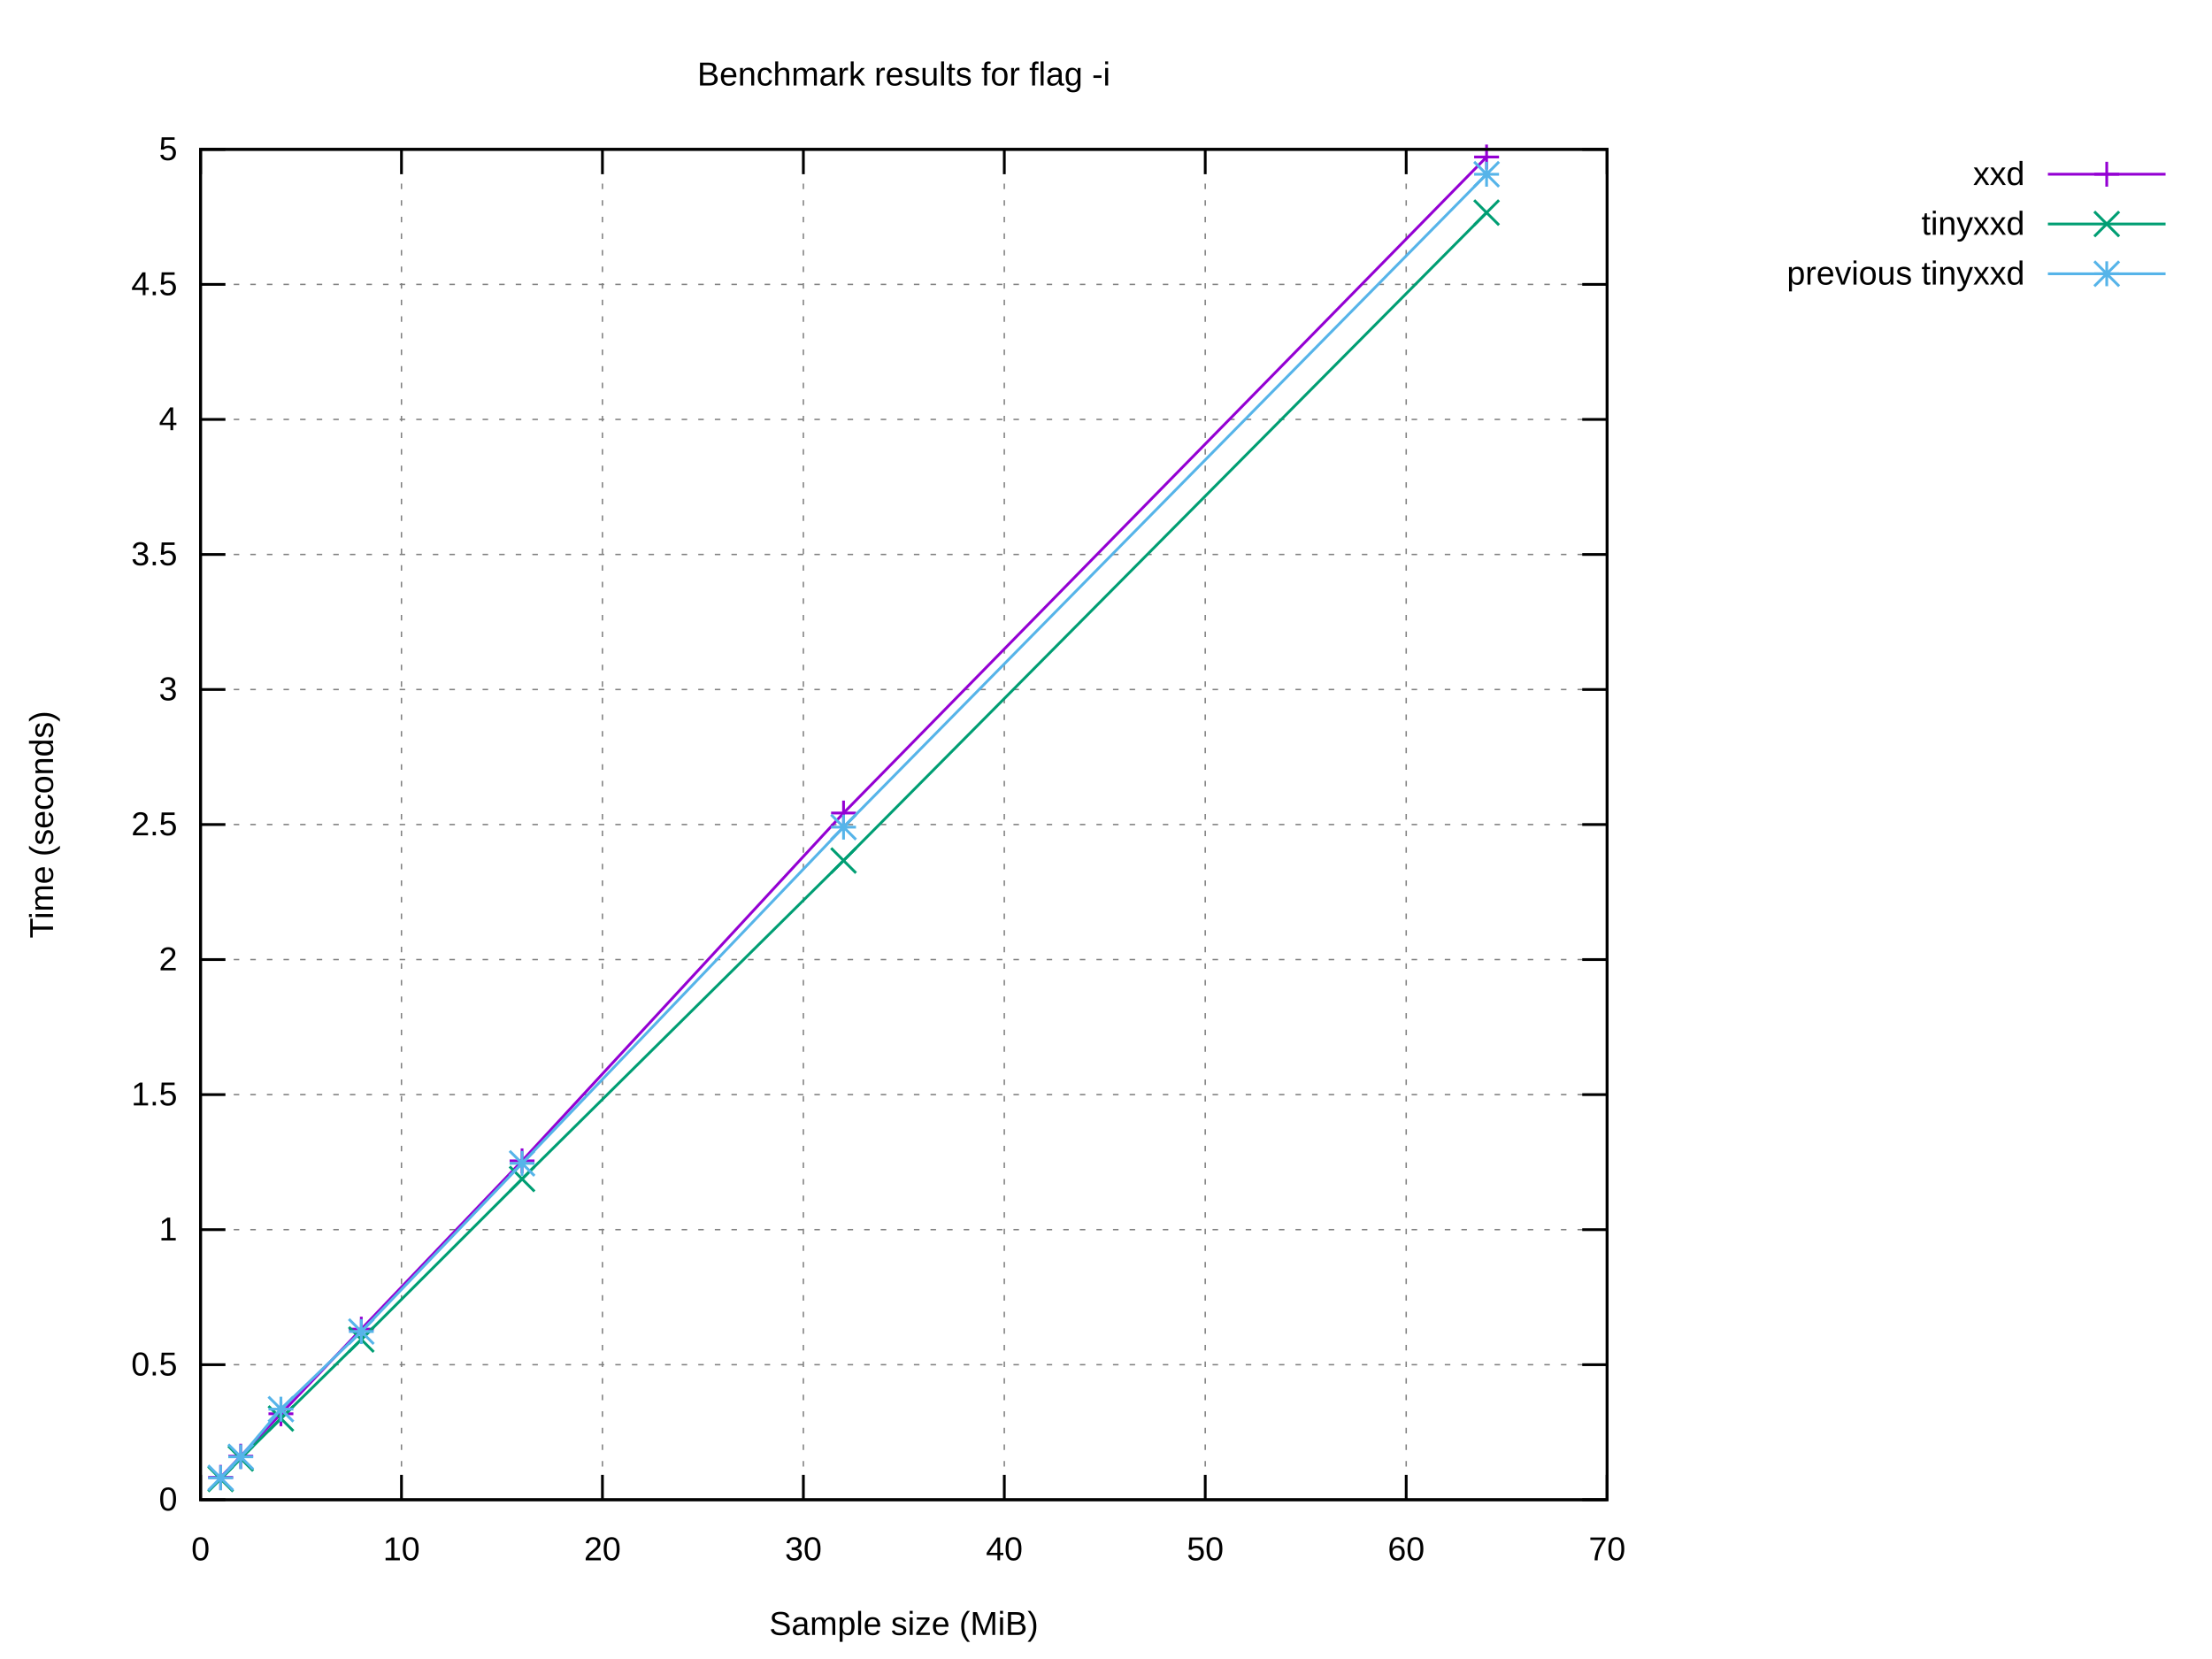
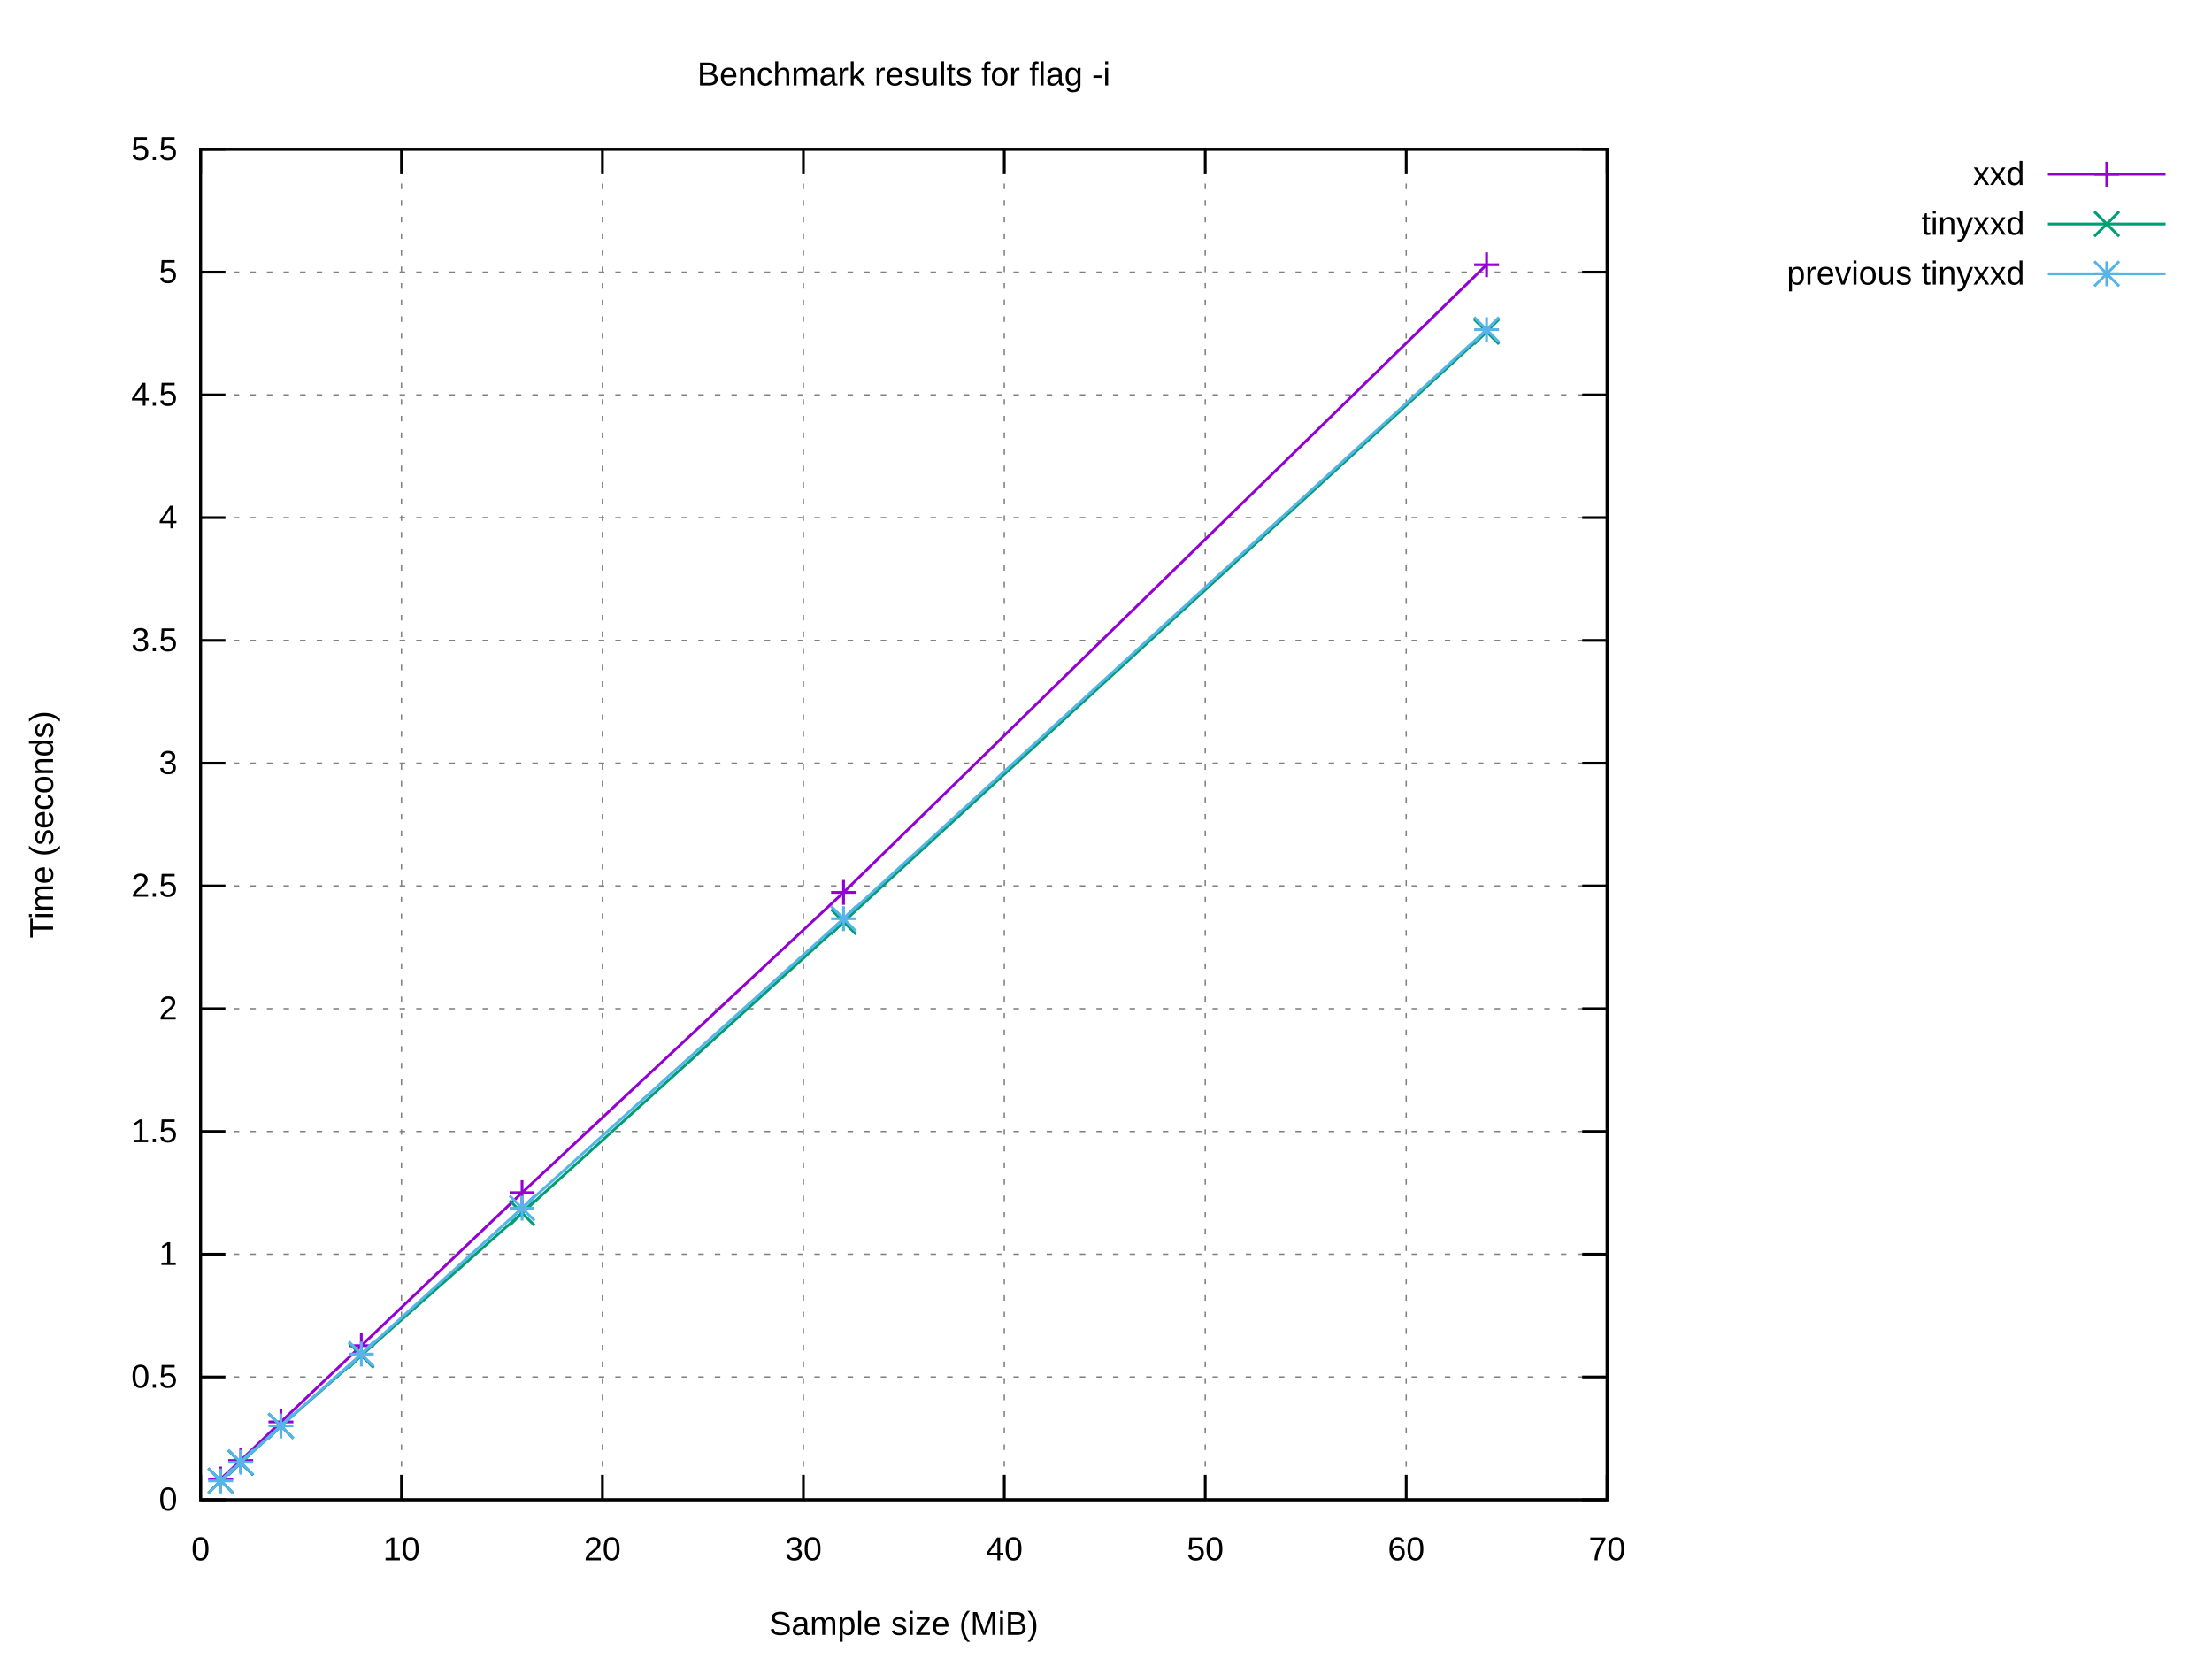
<svg xmlns="http://www.w3.org/2000/svg" xmlns:xlink="http://www.w3.org/1999/xlink" width="800" height="600" viewBox="0 0 800 600">
  <g id="gnuplot_canvas">
    <rect x="0" y="0" width="800" height="600" fill="#ffffff" />
    <defs>
      <circle id="gpDot" r="0.5" stroke-width="0.5" stroke="currentColor" />
      <path id="gpPt0" stroke-width="0.222" stroke="currentColor" d="M-1,0 h2 M0,-1 v2" />
      <path id="gpPt1" stroke-width="0.222" stroke="currentColor" d="M-1,-1 L1,1 M1,-1 L-1,1" />
      <path id="gpPt2" stroke-width="0.222" stroke="currentColor" d="M-1,0 L1,0 M0,-1 L0,1 M-1,-1 L1,1 M-1,1 L1,-1" />
      <rect id="gpPt3" stroke-width="0.222" stroke="currentColor" x="-1" y="-1" width="2" height="2" />
      <rect id="gpPt4" stroke-width="0.222" stroke="currentColor" fill="currentColor" x="-1" y="-1" width="2" height="2" />
      <circle id="gpPt5" stroke-width="0.222" stroke="currentColor" cx="0" cy="0" r="1" />
      <use xlink:href="#gpPt5" id="gpPt6" fill="currentColor" stroke="none" />
      <path id="gpPt7" stroke-width="0.222" stroke="currentColor" d="M0,-1.33 L-1.33,0.67 L1.33,0.67 z" />
      <use xlink:href="#gpPt7" id="gpPt8" fill="currentColor" stroke="none" />
      <use xlink:href="#gpPt7" id="gpPt9" stroke="currentColor" transform="rotate(180)" />
      <use xlink:href="#gpPt9" id="gpPt10" fill="currentColor" stroke="none" />
      <use xlink:href="#gpPt3" id="gpPt11" stroke="currentColor" transform="rotate(45)" />
      <use xlink:href="#gpPt11" id="gpPt12" fill="currentColor" stroke="none" />
      <path id="gpPt13" stroke-width="0.222" stroke="currentColor" d="M0,1.330 L1.265,0.411 L0.782,-1.067 L-0.782,-1.076 L-1.265,0.411 z" />
      <use xlink:href="#gpPt13" id="gpPt14" fill="currentColor" stroke="none" />
      <filter id="textbox" filterUnits="objectBoundingBox" x="0" y="0" height="1" width="1">
        <feFlood flood-color="#FFFFFF" flood-opacity="1" result="bgnd" />
        <feComposite in="SourceGraphic" in2="bgnd" operator="atop" />
      </filter>
      <filter id="greybox" filterUnits="objectBoundingBox" x="0" y="0" height="1" width="1">
        <feFlood flood-color="lightgrey" flood-opacity="1" result="grey" />
        <feComposite in="SourceGraphic" in2="grey" operator="atop" />
      </filter>
    </defs>
    <g fill="none" color="#FFFFFF" stroke="currentColor" stroke-width="1.00" stroke-linecap="butt" stroke-linejoin="miter">
</g>
    <g fill="none" color="black" stroke="currentColor" stroke-width="1.00" stroke-linecap="butt" stroke-linejoin="miter">
</g>
    <g fill="none" color="black" stroke="black" stroke-width="0.50" stroke-linecap="butt" stroke-linejoin="miter">
</g>
    <g fill="none" color="gray" stroke="currentColor" stroke-width="0.50" stroke-linecap="butt" stroke-linejoin="miter">
      <path stroke="gray" stroke-dasharray="2,4" class="gridline" d="M72.53,542.40 L581.24,542.40  " />
    </g>
    <g fill="none" color="gray" stroke="gray" stroke-width="1.00" stroke-linecap="butt" stroke-linejoin="miter">
</g>
    <g fill="none" color="black" stroke="currentColor" stroke-width="1.00" stroke-linecap="butt" stroke-linejoin="miter">
      <path stroke="black" d="M72.53,542.40 L81.53,542.40 M581.24,542.40 L572.24,542.40  " />
      <g transform="translate(64.14,546.30)" stroke="none" fill="black" font-family="Arial" font-size="12.00" text-anchor="end">
        <text>
          <tspan font-family="Arial"> 0</tspan>
        </text>
      </g>
    </g>
    <g fill="none" color="black" stroke="currentColor" stroke-width="1.00" stroke-linecap="butt" stroke-linejoin="miter">
</g>
    <g fill="none" color="black" stroke="black" stroke-width="0.50" stroke-linecap="butt" stroke-linejoin="miter">
</g>
    <g fill="none" color="gray" stroke="currentColor" stroke-width="0.50" stroke-linecap="butt" stroke-linejoin="miter">
-       <path stroke="gray" stroke-dasharray="2,4" class="gridline" d="M72.53,493.56 L581.24,493.56  " />
-     </g>
-     <g fill="none" color="gray" stroke="gray" stroke-width="1.00" stroke-linecap="butt" stroke-linejoin="miter">
- </g>
-     <g fill="none" color="black" stroke="currentColor" stroke-width="1.00" stroke-linecap="butt" stroke-linejoin="miter">
-       <path stroke="black" d="M72.53,493.56 L81.53,493.56 M581.24,493.56 L572.24,493.56  " />
-       <g transform="translate(64.14,497.46)" stroke="none" fill="black" font-family="Arial" font-size="12.00" text-anchor="end">
+       <path stroke="gray" stroke-dasharray="2,4" class="gridline" d="M72.53,498.00 L581.24,498.00  " />
+     </g>
+     <g fill="none" color="gray" stroke="gray" stroke-width="1.00" stroke-linecap="butt" stroke-linejoin="miter">
+ </g>
+     <g fill="none" color="black" stroke="currentColor" stroke-width="1.00" stroke-linecap="butt" stroke-linejoin="miter">
+       <path stroke="black" d="M72.53,498.00 L81.53,498.00 M581.24,498.00 L572.24,498.00  " />
+       <g transform="translate(64.14,501.90)" stroke="none" fill="black" font-family="Arial" font-size="12.00" text-anchor="end">
        <text>
          <tspan font-family="Arial"> 0.5</tspan>
        </text>
      </g>
    </g>
    <g fill="none" color="black" stroke="currentColor" stroke-width="1.00" stroke-linecap="butt" stroke-linejoin="miter">
</g>
    <g fill="none" color="black" stroke="black" stroke-width="0.50" stroke-linecap="butt" stroke-linejoin="miter">
</g>
    <g fill="none" color="gray" stroke="currentColor" stroke-width="0.50" stroke-linecap="butt" stroke-linejoin="miter">
-       <path stroke="gray" stroke-dasharray="2,4" class="gridline" d="M72.53,444.72 L581.24,444.72  " />
-     </g>
-     <g fill="none" color="gray" stroke="gray" stroke-width="1.00" stroke-linecap="butt" stroke-linejoin="miter">
- </g>
-     <g fill="none" color="black" stroke="currentColor" stroke-width="1.00" stroke-linecap="butt" stroke-linejoin="miter">
-       <path stroke="black" d="M72.53,444.72 L81.53,444.72 M581.24,444.72 L572.24,444.72  " />
-       <g transform="translate(64.14,448.62)" stroke="none" fill="black" font-family="Arial" font-size="12.00" text-anchor="end">
+       <path stroke="gray" stroke-dasharray="2,4" class="gridline" d="M72.53,453.60 L581.24,453.60  " />
+     </g>
+     <g fill="none" color="gray" stroke="gray" stroke-width="1.00" stroke-linecap="butt" stroke-linejoin="miter">
+ </g>
+     <g fill="none" color="black" stroke="currentColor" stroke-width="1.00" stroke-linecap="butt" stroke-linejoin="miter">
+       <path stroke="black" d="M72.53,453.60 L81.53,453.60 M581.24,453.60 L572.24,453.60  " />
+       <g transform="translate(64.14,457.50)" stroke="none" fill="black" font-family="Arial" font-size="12.00" text-anchor="end">
        <text>
          <tspan font-family="Arial"> 1</tspan>
        </text>
      </g>
    </g>
    <g fill="none" color="black" stroke="currentColor" stroke-width="1.00" stroke-linecap="butt" stroke-linejoin="miter">
</g>
    <g fill="none" color="black" stroke="black" stroke-width="0.50" stroke-linecap="butt" stroke-linejoin="miter">
</g>
    <g fill="none" color="gray" stroke="currentColor" stroke-width="0.50" stroke-linecap="butt" stroke-linejoin="miter">
-       <path stroke="gray" stroke-dasharray="2,4" class="gridline" d="M72.53,395.88 L581.24,395.88  " />
-     </g>
-     <g fill="none" color="gray" stroke="gray" stroke-width="1.00" stroke-linecap="butt" stroke-linejoin="miter">
- </g>
-     <g fill="none" color="black" stroke="currentColor" stroke-width="1.00" stroke-linecap="butt" stroke-linejoin="miter">
-       <path stroke="black" d="M72.53,395.88 L81.53,395.88 M581.24,395.88 L572.24,395.88  " />
-       <g transform="translate(64.14,399.78)" stroke="none" fill="black" font-family="Arial" font-size="12.00" text-anchor="end">
+       <path stroke="gray" stroke-dasharray="2,4" class="gridline" d="M72.53,409.20 L581.24,409.20  " />
+     </g>
+     <g fill="none" color="gray" stroke="gray" stroke-width="1.00" stroke-linecap="butt" stroke-linejoin="miter">
+ </g>
+     <g fill="none" color="black" stroke="currentColor" stroke-width="1.00" stroke-linecap="butt" stroke-linejoin="miter">
+       <path stroke="black" d="M72.53,409.20 L81.53,409.20 M581.24,409.20 L572.24,409.20  " />
+       <g transform="translate(64.14,413.10)" stroke="none" fill="black" font-family="Arial" font-size="12.00" text-anchor="end">
        <text>
          <tspan font-family="Arial"> 1.5</tspan>
        </text>
      </g>
    </g>
    <g fill="none" color="black" stroke="currentColor" stroke-width="1.00" stroke-linecap="butt" stroke-linejoin="miter">
</g>
    <g fill="none" color="black" stroke="black" stroke-width="0.50" stroke-linecap="butt" stroke-linejoin="miter">
</g>
    <g fill="none" color="gray" stroke="currentColor" stroke-width="0.50" stroke-linecap="butt" stroke-linejoin="miter">
-       <path stroke="gray" stroke-dasharray="2,4" class="gridline" d="M72.53,347.04 L581.24,347.04  " />
-     </g>
-     <g fill="none" color="gray" stroke="gray" stroke-width="1.00" stroke-linecap="butt" stroke-linejoin="miter">
- </g>
-     <g fill="none" color="black" stroke="currentColor" stroke-width="1.00" stroke-linecap="butt" stroke-linejoin="miter">
-       <path stroke="black" d="M72.53,347.04 L81.53,347.04 M581.24,347.04 L572.24,347.04  " />
-       <g transform="translate(64.14,350.94)" stroke="none" fill="black" font-family="Arial" font-size="12.00" text-anchor="end">
+       <path stroke="gray" stroke-dasharray="2,4" class="gridline" d="M72.53,364.80 L581.24,364.80  " />
+     </g>
+     <g fill="none" color="gray" stroke="gray" stroke-width="1.00" stroke-linecap="butt" stroke-linejoin="miter">
+ </g>
+     <g fill="none" color="black" stroke="currentColor" stroke-width="1.00" stroke-linecap="butt" stroke-linejoin="miter">
+       <path stroke="black" d="M72.53,364.80 L81.53,364.80 M581.24,364.80 L572.24,364.80  " />
+       <g transform="translate(64.14,368.70)" stroke="none" fill="black" font-family="Arial" font-size="12.00" text-anchor="end">
        <text>
          <tspan font-family="Arial"> 2</tspan>
        </text>
      </g>
    </g>
    <g fill="none" color="black" stroke="currentColor" stroke-width="1.00" stroke-linecap="butt" stroke-linejoin="miter">
</g>
    <g fill="none" color="black" stroke="black" stroke-width="0.50" stroke-linecap="butt" stroke-linejoin="miter">
</g>
    <g fill="none" color="gray" stroke="currentColor" stroke-width="0.50" stroke-linecap="butt" stroke-linejoin="miter">
-       <path stroke="gray" stroke-dasharray="2,4" class="gridline" d="M72.53,298.20 L581.24,298.20  " />
-     </g>
-     <g fill="none" color="gray" stroke="gray" stroke-width="1.00" stroke-linecap="butt" stroke-linejoin="miter">
- </g>
-     <g fill="none" color="black" stroke="currentColor" stroke-width="1.00" stroke-linecap="butt" stroke-linejoin="miter">
-       <path stroke="black" d="M72.53,298.20 L81.53,298.20 M581.24,298.20 L572.24,298.20  " />
-       <g transform="translate(64.14,302.10)" stroke="none" fill="black" font-family="Arial" font-size="12.00" text-anchor="end">
+       <path stroke="gray" stroke-dasharray="2,4" class="gridline" d="M72.53,320.40 L581.24,320.40  " />
+     </g>
+     <g fill="none" color="gray" stroke="gray" stroke-width="1.00" stroke-linecap="butt" stroke-linejoin="miter">
+ </g>
+     <g fill="none" color="black" stroke="currentColor" stroke-width="1.00" stroke-linecap="butt" stroke-linejoin="miter">
+       <path stroke="black" d="M72.53,320.40 L81.53,320.40 M581.24,320.40 L572.24,320.40  " />
+       <g transform="translate(64.14,324.30)" stroke="none" fill="black" font-family="Arial" font-size="12.00" text-anchor="end">
        <text>
          <tspan font-family="Arial"> 2.5</tspan>
        </text>
      </g>
    </g>
    <g fill="none" color="black" stroke="currentColor" stroke-width="1.00" stroke-linecap="butt" stroke-linejoin="miter">
</g>
    <g fill="none" color="black" stroke="black" stroke-width="0.50" stroke-linecap="butt" stroke-linejoin="miter">
</g>
    <g fill="none" color="gray" stroke="currentColor" stroke-width="0.50" stroke-linecap="butt" stroke-linejoin="miter">
-       <path stroke="gray" stroke-dasharray="2,4" class="gridline" d="M72.53,249.37 L581.24,249.37  " />
-     </g>
-     <g fill="none" color="gray" stroke="gray" stroke-width="1.00" stroke-linecap="butt" stroke-linejoin="miter">
- </g>
-     <g fill="none" color="black" stroke="currentColor" stroke-width="1.00" stroke-linecap="butt" stroke-linejoin="miter">
-       <path stroke="black" d="M72.53,249.37 L81.53,249.37 M581.24,249.37 L572.24,249.37  " />
-       <g transform="translate(64.14,253.27)" stroke="none" fill="black" font-family="Arial" font-size="12.00" text-anchor="end">
+       <path stroke="gray" stroke-dasharray="2,4" class="gridline" d="M72.53,276.01 L581.24,276.01  " />
+     </g>
+     <g fill="none" color="gray" stroke="gray" stroke-width="1.00" stroke-linecap="butt" stroke-linejoin="miter">
+ </g>
+     <g fill="none" color="black" stroke="currentColor" stroke-width="1.00" stroke-linecap="butt" stroke-linejoin="miter">
+       <path stroke="black" d="M72.53,276.01 L81.53,276.01 M581.24,276.01 L572.24,276.01  " />
+       <g transform="translate(64.14,279.91)" stroke="none" fill="black" font-family="Arial" font-size="12.00" text-anchor="end">
        <text>
          <tspan font-family="Arial"> 3</tspan>
        </text>
      </g>
    </g>
    <g fill="none" color="black" stroke="currentColor" stroke-width="1.00" stroke-linecap="butt" stroke-linejoin="miter">
</g>
    <g fill="none" color="black" stroke="black" stroke-width="0.50" stroke-linecap="butt" stroke-linejoin="miter">
</g>
    <g fill="none" color="gray" stroke="currentColor" stroke-width="0.50" stroke-linecap="butt" stroke-linejoin="miter">
-       <path stroke="gray" stroke-dasharray="2,4" class="gridline" d="M72.53,200.53 L581.24,200.53  " />
-     </g>
-     <g fill="none" color="gray" stroke="gray" stroke-width="1.00" stroke-linecap="butt" stroke-linejoin="miter">
- </g>
-     <g fill="none" color="black" stroke="currentColor" stroke-width="1.00" stroke-linecap="butt" stroke-linejoin="miter">
-       <path stroke="black" d="M72.53,200.53 L81.53,200.53 M581.24,200.53 L572.24,200.53  " />
-       <g transform="translate(64.14,204.43)" stroke="none" fill="black" font-family="Arial" font-size="12.00" text-anchor="end">
+       <path stroke="gray" stroke-dasharray="2,4" class="gridline" d="M72.53,231.61 L581.24,231.61  " />
+     </g>
+     <g fill="none" color="gray" stroke="gray" stroke-width="1.00" stroke-linecap="butt" stroke-linejoin="miter">
+ </g>
+     <g fill="none" color="black" stroke="currentColor" stroke-width="1.00" stroke-linecap="butt" stroke-linejoin="miter">
+       <path stroke="black" d="M72.53,231.61 L81.53,231.61 M581.24,231.61 L572.24,231.61  " />
+       <g transform="translate(64.14,235.51)" stroke="none" fill="black" font-family="Arial" font-size="12.00" text-anchor="end">
        <text>
          <tspan font-family="Arial"> 3.5</tspan>
        </text>
      </g>
    </g>
    <g fill="none" color="black" stroke="currentColor" stroke-width="1.00" stroke-linecap="butt" stroke-linejoin="miter">
</g>
    <g fill="none" color="black" stroke="black" stroke-width="0.50" stroke-linecap="butt" stroke-linejoin="miter">
</g>
    <g fill="none" color="gray" stroke="currentColor" stroke-width="0.50" stroke-linecap="butt" stroke-linejoin="miter">
-       <path stroke="gray" stroke-dasharray="2,4" class="gridline" d="M72.53,151.69 L581.24,151.69  " />
-     </g>
-     <g fill="none" color="gray" stroke="gray" stroke-width="1.00" stroke-linecap="butt" stroke-linejoin="miter">
- </g>
-     <g fill="none" color="black" stroke="currentColor" stroke-width="1.00" stroke-linecap="butt" stroke-linejoin="miter">
-       <path stroke="black" d="M72.53,151.69 L81.53,151.69 M581.24,151.69 L572.24,151.69  " />
-       <g transform="translate(64.14,155.59)" stroke="none" fill="black" font-family="Arial" font-size="12.00" text-anchor="end">
+       <path stroke="gray" stroke-dasharray="2,4" class="gridline" d="M72.53,187.21 L581.24,187.21  " />
+     </g>
+     <g fill="none" color="gray" stroke="gray" stroke-width="1.00" stroke-linecap="butt" stroke-linejoin="miter">
+ </g>
+     <g fill="none" color="black" stroke="currentColor" stroke-width="1.00" stroke-linecap="butt" stroke-linejoin="miter">
+       <path stroke="black" d="M72.53,187.21 L81.53,187.21 M581.24,187.21 L572.24,187.21  " />
+       <g transform="translate(64.14,191.11)" stroke="none" fill="black" font-family="Arial" font-size="12.00" text-anchor="end">
        <text>
          <tspan font-family="Arial"> 4</tspan>
        </text>
      </g>
    </g>
    <g fill="none" color="black" stroke="currentColor" stroke-width="1.00" stroke-linecap="butt" stroke-linejoin="miter">
</g>
    <g fill="none" color="black" stroke="black" stroke-width="0.50" stroke-linecap="butt" stroke-linejoin="miter">
</g>
    <g fill="none" color="gray" stroke="currentColor" stroke-width="0.50" stroke-linecap="butt" stroke-linejoin="miter">
-       <path stroke="gray" stroke-dasharray="2,4" class="gridline" d="M72.53,102.85 L581.24,102.85  " />
-     </g>
-     <g fill="none" color="gray" stroke="gray" stroke-width="1.00" stroke-linecap="butt" stroke-linejoin="miter">
- </g>
-     <g fill="none" color="black" stroke="currentColor" stroke-width="1.00" stroke-linecap="butt" stroke-linejoin="miter">
-       <path stroke="black" d="M72.53,102.85 L81.53,102.85 M581.24,102.85 L572.24,102.85  " />
-       <g transform="translate(64.14,106.75)" stroke="none" fill="black" font-family="Arial" font-size="12.00" text-anchor="end">
+       <path stroke="gray" stroke-dasharray="2,4" class="gridline" d="M72.53,142.81 L581.24,142.81  " />
+     </g>
+     <g fill="none" color="gray" stroke="gray" stroke-width="1.00" stroke-linecap="butt" stroke-linejoin="miter">
+ </g>
+     <g fill="none" color="black" stroke="currentColor" stroke-width="1.00" stroke-linecap="butt" stroke-linejoin="miter">
+       <path stroke="black" d="M72.53,142.81 L81.53,142.81 M581.24,142.81 L572.24,142.81  " />
+       <g transform="translate(64.14,146.71)" stroke="none" fill="black" font-family="Arial" font-size="12.00" text-anchor="end">
        <text>
          <tspan font-family="Arial"> 4.5</tspan>
+         </text>
+       </g>
+     </g>
+     <g fill="none" color="black" stroke="currentColor" stroke-width="1.00" stroke-linecap="butt" stroke-linejoin="miter">
+ </g>
+     <g fill="none" color="black" stroke="black" stroke-width="0.50" stroke-linecap="butt" stroke-linejoin="miter">
+ </g>
+     <g fill="none" color="gray" stroke="currentColor" stroke-width="0.50" stroke-linecap="butt" stroke-linejoin="miter">
+       <path stroke="gray" stroke-dasharray="2,4" class="gridline" d="M72.53,98.41 L581.24,98.41  " />
+     </g>
+     <g fill="none" color="gray" stroke="gray" stroke-width="1.00" stroke-linecap="butt" stroke-linejoin="miter">
+ </g>
+     <g fill="none" color="black" stroke="currentColor" stroke-width="1.00" stroke-linecap="butt" stroke-linejoin="miter">
+       <path stroke="black" d="M72.53,98.41 L81.53,98.41 M581.24,98.41 L572.24,98.41  " />
+       <g transform="translate(64.14,102.31)" stroke="none" fill="black" font-family="Arial" font-size="12.00" text-anchor="end">
+         <text>
+           <tspan font-family="Arial"> 5</tspan>
        </text>
      </g>
    </g>
    <g fill="none" color="black" stroke="currentColor" stroke-width="1.00" stroke-linecap="butt" stroke-linejoin="miter">
</g>
    <g fill="none" color="black" stroke="black" stroke-width="0.50" stroke-linecap="butt" stroke-linejoin="miter">
</g>
    <g fill="none" color="gray" stroke="currentColor" stroke-width="0.50" stroke-linecap="butt" stroke-linejoin="miter">
      <path stroke="gray" stroke-dasharray="2,4" class="gridline" d="M72.53,54.01 L581.24,54.01  " />
    </g>
    <g fill="none" color="gray" stroke="gray" stroke-width="1.00" stroke-linecap="butt" stroke-linejoin="miter">
</g>
    <g fill="none" color="black" stroke="currentColor" stroke-width="1.00" stroke-linecap="butt" stroke-linejoin="miter">
      <path stroke="black" d="M72.53,54.01 L81.53,54.01 M581.24,54.01 L572.24,54.01  " />
      <g transform="translate(64.14,57.91)" stroke="none" fill="black" font-family="Arial" font-size="12.00" text-anchor="end">
        <text>
-           <tspan font-family="Arial"> 5</tspan>
+           <tspan font-family="Arial"> 5.5</tspan>
        </text>
      </g>
    </g>
    <g fill="none" color="black" stroke="currentColor" stroke-width="1.00" stroke-linecap="butt" stroke-linejoin="miter">
</g>
    <g fill="none" color="black" stroke="black" stroke-width="0.50" stroke-linecap="butt" stroke-linejoin="miter">
</g>
    <g fill="none" color="gray" stroke="currentColor" stroke-width="0.50" stroke-linecap="butt" stroke-linejoin="miter">
      <path stroke="gray" stroke-dasharray="2,4" class="gridline" d="M72.53,542.40 L72.53,54.01  " />
    </g>
    <g fill="none" color="gray" stroke="gray" stroke-width="1.00" stroke-linecap="butt" stroke-linejoin="miter">
</g>
    <g fill="none" color="black" stroke="currentColor" stroke-width="1.00" stroke-linecap="butt" stroke-linejoin="miter">
      <path stroke="black" d="M72.53,542.40 L72.53,533.40 M72.53,54.01 L72.53,63.01  " />
      <g transform="translate(72.53,564.30)" stroke="none" fill="black" font-family="Arial" font-size="12.00" text-anchor="middle">
        <text>
          <tspan font-family="Arial"> 0</tspan>
        </text>
      </g>
    </g>
    <g fill="none" color="black" stroke="currentColor" stroke-width="1.00" stroke-linecap="butt" stroke-linejoin="miter">
</g>
    <g fill="none" color="black" stroke="black" stroke-width="0.50" stroke-linecap="butt" stroke-linejoin="miter">
</g>
    <g fill="none" color="gray" stroke="currentColor" stroke-width="0.50" stroke-linecap="butt" stroke-linejoin="miter">
      <path stroke="gray" stroke-dasharray="2,4" class="gridline" d="M145.20,542.40 L145.20,54.01  " />
    </g>
    <g fill="none" color="gray" stroke="gray" stroke-width="1.00" stroke-linecap="butt" stroke-linejoin="miter">
</g>
    <g fill="none" color="black" stroke="currentColor" stroke-width="1.00" stroke-linecap="butt" stroke-linejoin="miter">
      <path stroke="black" d="M145.20,542.40 L145.20,533.40 M145.20,54.01 L145.20,63.01  " />
      <g transform="translate(145.20,564.30)" stroke="none" fill="black" font-family="Arial" font-size="12.00" text-anchor="middle">
        <text>
          <tspan font-family="Arial"> 10</tspan>
        </text>
      </g>
    </g>
    <g fill="none" color="black" stroke="currentColor" stroke-width="1.00" stroke-linecap="butt" stroke-linejoin="miter">
</g>
    <g fill="none" color="black" stroke="black" stroke-width="0.50" stroke-linecap="butt" stroke-linejoin="miter">
</g>
    <g fill="none" color="gray" stroke="currentColor" stroke-width="0.50" stroke-linecap="butt" stroke-linejoin="miter">
      <path stroke="gray" stroke-dasharray="2,4" class="gridline" d="M217.88,542.40 L217.88,54.01  " />
    </g>
    <g fill="none" color="gray" stroke="gray" stroke-width="1.00" stroke-linecap="butt" stroke-linejoin="miter">
</g>
    <g fill="none" color="black" stroke="currentColor" stroke-width="1.00" stroke-linecap="butt" stroke-linejoin="miter">
      <path stroke="black" d="M217.88,542.40 L217.88,533.40 M217.88,54.01 L217.88,63.01  " />
      <g transform="translate(217.88,564.30)" stroke="none" fill="black" font-family="Arial" font-size="12.00" text-anchor="middle">
        <text>
          <tspan font-family="Arial"> 20</tspan>
        </text>
      </g>
    </g>
    <g fill="none" color="black" stroke="currentColor" stroke-width="1.00" stroke-linecap="butt" stroke-linejoin="miter">
</g>
    <g fill="none" color="black" stroke="black" stroke-width="0.50" stroke-linecap="butt" stroke-linejoin="miter">
</g>
    <g fill="none" color="gray" stroke="currentColor" stroke-width="0.50" stroke-linecap="butt" stroke-linejoin="miter">
      <path stroke="gray" stroke-dasharray="2,4" class="gridline" d="M290.55,542.40 L290.55,54.01  " />
    </g>
    <g fill="none" color="gray" stroke="gray" stroke-width="1.00" stroke-linecap="butt" stroke-linejoin="miter">
</g>
    <g fill="none" color="black" stroke="currentColor" stroke-width="1.00" stroke-linecap="butt" stroke-linejoin="miter">
      <path stroke="black" d="M290.55,542.40 L290.55,533.40 M290.55,54.01 L290.55,63.01  " />
      <g transform="translate(290.55,564.30)" stroke="none" fill="black" font-family="Arial" font-size="12.00" text-anchor="middle">
        <text>
          <tspan font-family="Arial"> 30</tspan>
        </text>
      </g>
    </g>
    <g fill="none" color="black" stroke="currentColor" stroke-width="1.00" stroke-linecap="butt" stroke-linejoin="miter">
</g>
    <g fill="none" color="black" stroke="black" stroke-width="0.50" stroke-linecap="butt" stroke-linejoin="miter">
</g>
    <g fill="none" color="gray" stroke="currentColor" stroke-width="0.50" stroke-linecap="butt" stroke-linejoin="miter">
      <path stroke="gray" stroke-dasharray="2,4" class="gridline" d="M363.22,542.40 L363.22,54.01  " />
    </g>
    <g fill="none" color="gray" stroke="gray" stroke-width="1.00" stroke-linecap="butt" stroke-linejoin="miter">
</g>
    <g fill="none" color="black" stroke="currentColor" stroke-width="1.00" stroke-linecap="butt" stroke-linejoin="miter">
      <path stroke="black" d="M363.22,542.40 L363.22,533.40 M363.22,54.01 L363.22,63.01  " />
      <g transform="translate(363.22,564.30)" stroke="none" fill="black" font-family="Arial" font-size="12.00" text-anchor="middle">
        <text>
          <tspan font-family="Arial"> 40</tspan>
        </text>
      </g>
    </g>
    <g fill="none" color="black" stroke="currentColor" stroke-width="1.00" stroke-linecap="butt" stroke-linejoin="miter">
</g>
    <g fill="none" color="black" stroke="black" stroke-width="0.50" stroke-linecap="butt" stroke-linejoin="miter">
</g>
    <g fill="none" color="gray" stroke="currentColor" stroke-width="0.50" stroke-linecap="butt" stroke-linejoin="miter">
      <path stroke="gray" stroke-dasharray="2,4" class="gridline" d="M435.89,542.40 L435.89,54.01  " />
    </g>
    <g fill="none" color="gray" stroke="gray" stroke-width="1.00" stroke-linecap="butt" stroke-linejoin="miter">
</g>
    <g fill="none" color="black" stroke="currentColor" stroke-width="1.00" stroke-linecap="butt" stroke-linejoin="miter">
      <path stroke="black" d="M435.89,542.40 L435.89,533.40 M435.89,54.01 L435.89,63.01  " />
      <g transform="translate(435.89,564.30)" stroke="none" fill="black" font-family="Arial" font-size="12.00" text-anchor="middle">
        <text>
          <tspan font-family="Arial"> 50</tspan>
        </text>
      </g>
    </g>
    <g fill="none" color="black" stroke="currentColor" stroke-width="1.00" stroke-linecap="butt" stroke-linejoin="miter">
</g>
    <g fill="none" color="black" stroke="black" stroke-width="0.50" stroke-linecap="butt" stroke-linejoin="miter">
</g>
    <g fill="none" color="gray" stroke="currentColor" stroke-width="0.50" stroke-linecap="butt" stroke-linejoin="miter">
      <path stroke="gray" stroke-dasharray="2,4" class="gridline" d="M508.57,542.40 L508.57,54.01  " />
    </g>
    <g fill="none" color="gray" stroke="gray" stroke-width="1.00" stroke-linecap="butt" stroke-linejoin="miter">
</g>
    <g fill="none" color="black" stroke="currentColor" stroke-width="1.00" stroke-linecap="butt" stroke-linejoin="miter">
      <path stroke="black" d="M508.57,542.40 L508.57,533.40 M508.57,54.01 L508.57,63.01  " />
      <g transform="translate(508.57,564.30)" stroke="none" fill="black" font-family="Arial" font-size="12.00" text-anchor="middle">
        <text>
          <tspan font-family="Arial"> 60</tspan>
        </text>
      </g>
    </g>
    <g fill="none" color="black" stroke="currentColor" stroke-width="1.00" stroke-linecap="butt" stroke-linejoin="miter">
</g>
    <g fill="none" color="black" stroke="black" stroke-width="0.50" stroke-linecap="butt" stroke-linejoin="miter">
</g>
    <g fill="none" color="gray" stroke="currentColor" stroke-width="0.50" stroke-linecap="butt" stroke-linejoin="miter">
      <path stroke="gray" stroke-dasharray="2,4" class="gridline" d="M581.24,542.40 L581.24,54.01  " />
    </g>
    <g fill="none" color="gray" stroke="gray" stroke-width="1.00" stroke-linecap="butt" stroke-linejoin="miter">
</g>
    <g fill="none" color="black" stroke="currentColor" stroke-width="1.00" stroke-linecap="butt" stroke-linejoin="miter">
      <path stroke="black" d="M581.24,542.40 L581.24,533.40 M581.24,54.01 L581.24,63.01  " />
      <g transform="translate(581.24,564.30)" stroke="none" fill="black" font-family="Arial" font-size="12.00" text-anchor="middle">
        <text>
          <tspan font-family="Arial"> 70</tspan>
        </text>
      </g>
    </g>
    <g fill="none" color="black" stroke="currentColor" stroke-width="1.00" stroke-linecap="butt" stroke-linejoin="miter">
</g>
    <g fill="none" color="black" stroke="currentColor" stroke-width="1.00" stroke-linecap="butt" stroke-linejoin="miter">
      <path stroke="black" d="M72.53,54.01 L72.53,542.40 L581.24,542.40 L581.24,54.01 L72.53,54.01 Z  " />
    </g>
    <g fill="none" color="black" stroke="currentColor" stroke-width="1.00" stroke-linecap="butt" stroke-linejoin="miter">
</g>
    <g id="gnuplot_plot_1">
      <g fill="none" color="black" stroke="currentColor" stroke-width="1.00" stroke-linecap="butt" stroke-linejoin="miter">
        <g transform="translate(732.26,66.91)" stroke="none" fill="black" font-family="Arial" font-size="12.00" text-anchor="end">
          <text>
            <tspan font-family="Arial">xxd</tspan>
          </text>
        </g>
      </g>
      <g fill="none" color="black" stroke="currentColor" stroke-width="1.00" stroke-linecap="butt" stroke-linejoin="miter">
-         <path stroke="rgb(148,   0, 211)" d="M740.65,63.01 L783.21,63.01 M537.64,56.78 L305.08,294.04 L188.81,419.84 L130.67,480.70 L101.60,511.31 L87.06,526.65   L79.80,534.31  " />
-         <use xlink:href="#gpPt0" transform="translate(537.64,56.78) scale(4.50)" color="rgb(148,   0, 211)" />
-         <use xlink:href="#gpPt0" transform="translate(305.08,294.04) scale(4.50)" color="rgb(148,   0, 211)" />
-         <use xlink:href="#gpPt0" transform="translate(188.81,419.84) scale(4.50)" color="rgb(148,   0, 211)" />
-         <use xlink:href="#gpPt0" transform="translate(130.67,480.70) scale(4.50)" color="rgb(148,   0, 211)" />
-         <use xlink:href="#gpPt0" transform="translate(101.60,511.31) scale(4.50)" color="rgb(148,   0, 211)" />
-         <use xlink:href="#gpPt0" transform="translate(87.06,526.65) scale(4.50)" color="rgb(148,   0, 211)" />
-         <use xlink:href="#gpPt0" transform="translate(79.80,534.31) scale(4.50)" color="rgb(148,   0, 211)" />
+         <path stroke="rgb(148,   0, 211)" d="M740.65,63.01 L783.21,63.01 M537.64,95.74 L305.08,322.75 L188.81,431.34 L130.67,486.68 L101.60,514.26 L87.06,528.22   L79.80,534.91  " />
+         <use xlink:href="#gpPt0" transform="translate(537.64,95.74) scale(4.50)" color="rgb(148,   0, 211)" />
+         <use xlink:href="#gpPt0" transform="translate(305.08,322.75) scale(4.50)" color="rgb(148,   0, 211)" />
+         <use xlink:href="#gpPt0" transform="translate(188.81,431.34) scale(4.50)" color="rgb(148,   0, 211)" />
+         <use xlink:href="#gpPt0" transform="translate(130.67,486.68) scale(4.50)" color="rgb(148,   0, 211)" />
+         <use xlink:href="#gpPt0" transform="translate(101.60,514.26) scale(4.50)" color="rgb(148,   0, 211)" />
+         <use xlink:href="#gpPt0" transform="translate(87.06,528.22) scale(4.50)" color="rgb(148,   0, 211)" />
+         <use xlink:href="#gpPt0" transform="translate(79.80,534.91) scale(4.50)" color="rgb(148,   0, 211)" />
        <use xlink:href="#gpPt0" transform="translate(761.93,63.01) scale(4.50)" color="rgb(148,   0, 211)" />
      </g>
    </g>
    <g id="gnuplot_plot_2">
      <g fill="none" color="black" stroke="currentColor" stroke-width="1.00" stroke-linecap="butt" stroke-linejoin="miter">
        <g transform="translate(732.26,84.91)" stroke="none" fill="black" font-family="Arial" font-size="12.00" text-anchor="end">
          <text>
            <tspan font-family="Arial">tinyxxd</tspan>
          </text>
        </g>
      </g>
      <g fill="none" color="black" stroke="currentColor" stroke-width="1.00" stroke-linecap="butt" stroke-linejoin="miter">
-         <path stroke="rgb(  0, 158, 115)" d="M740.65,81.01 L783.21,81.01 M537.64,76.90 L305.08,311.23 L188.81,426.39 L130.67,484.45 L101.60,513.03 L87.06,527.49   L79.80,534.91  " />
-         <use xlink:href="#gpPt1" transform="translate(537.64,76.90) scale(4.50)" color="rgb(  0, 158, 115)" />
-         <use xlink:href="#gpPt1" transform="translate(305.08,311.23) scale(4.50)" color="rgb(  0, 158, 115)" />
-         <use xlink:href="#gpPt1" transform="translate(188.81,426.39) scale(4.50)" color="rgb(  0, 158, 115)" />
-         <use xlink:href="#gpPt1" transform="translate(130.67,484.45) scale(4.50)" color="rgb(  0, 158, 115)" />
-         <use xlink:href="#gpPt1" transform="translate(101.60,513.03) scale(4.50)" color="rgb(  0, 158, 115)" />
-         <use xlink:href="#gpPt1" transform="translate(87.06,527.49) scale(4.50)" color="rgb(  0, 158, 115)" />
-         <use xlink:href="#gpPt1" transform="translate(79.80,534.91) scale(4.50)" color="rgb(  0, 158, 115)" />
+         <path stroke="rgb(  0, 158, 115)" d="M740.65,81.01 L783.21,81.01 M537.64,119.95 L305.08,333.38 L188.81,438.70 L130.67,490.19 L101.60,515.75 L87.06,529.05   L79.80,535.51  " />
+         <use xlink:href="#gpPt1" transform="translate(537.64,119.95) scale(4.50)" color="rgb(  0, 158, 115)" />
+         <use xlink:href="#gpPt1" transform="translate(305.08,333.38) scale(4.50)" color="rgb(  0, 158, 115)" />
+         <use xlink:href="#gpPt1" transform="translate(188.81,438.70) scale(4.50)" color="rgb(  0, 158, 115)" />
+         <use xlink:href="#gpPt1" transform="translate(130.67,490.19) scale(4.50)" color="rgb(  0, 158, 115)" />
+         <use xlink:href="#gpPt1" transform="translate(101.60,515.75) scale(4.50)" color="rgb(  0, 158, 115)" />
+         <use xlink:href="#gpPt1" transform="translate(87.06,529.05) scale(4.50)" color="rgb(  0, 158, 115)" />
+         <use xlink:href="#gpPt1" transform="translate(79.80,535.51) scale(4.50)" color="rgb(  0, 158, 115)" />
        <use xlink:href="#gpPt1" transform="translate(761.93,81.01) scale(4.50)" color="rgb(  0, 158, 115)" />
      </g>
    </g>
    <g id="gnuplot_plot_3">
      <g fill="none" color="black" stroke="currentColor" stroke-width="1.00" stroke-linecap="butt" stroke-linejoin="miter">
        <g transform="translate(732.26,102.91)" stroke="none" fill="black" font-family="Arial" font-size="12.00" text-anchor="end">
          <text>
            <tspan font-family="Arial">previous tinyxxd</tspan>
          </text>
        </g>
      </g>
      <g fill="none" color="black" stroke="currentColor" stroke-width="1.00" stroke-linecap="butt" stroke-linejoin="miter">
-         <path stroke="rgb( 86, 180, 233)" d="M740.65,99.01 L783.21,99.01 M537.64,63.02 L305.08,299.14 L188.81,420.75 L130.67,481.57 L101.60,509.65 L87.06,526.88   L79.80,534.48  " />
-         <use xlink:href="#gpPt2" transform="translate(537.64,63.02) scale(4.50)" color="rgb( 86, 180, 233)" />
-         <use xlink:href="#gpPt2" transform="translate(305.08,299.14) scale(4.50)" color="rgb( 86, 180, 233)" />
-         <use xlink:href="#gpPt2" transform="translate(188.81,420.75) scale(4.50)" color="rgb( 86, 180, 233)" />
-         <use xlink:href="#gpPt2" transform="translate(130.67,481.57) scale(4.50)" color="rgb( 86, 180, 233)" />
-         <use xlink:href="#gpPt2" transform="translate(101.60,509.65) scale(4.50)" color="rgb( 86, 180, 233)" />
-         <use xlink:href="#gpPt2" transform="translate(87.06,526.88) scale(4.50)" color="rgb( 86, 180, 233)" />
-         <use xlink:href="#gpPt2" transform="translate(79.80,534.48) scale(4.50)" color="rgb( 86, 180, 233)" />
+         <path stroke="rgb( 86, 180, 233)" d="M740.65,99.01 L783.21,99.01 M537.64,119.22 L305.08,332.25 L188.81,436.94 L130.67,489.72 L101.60,515.70 L87.06,528.84   L79.80,535.59  " />
+         <use xlink:href="#gpPt2" transform="translate(537.64,119.22) scale(4.50)" color="rgb( 86, 180, 233)" />
+         <use xlink:href="#gpPt2" transform="translate(305.08,332.25) scale(4.50)" color="rgb( 86, 180, 233)" />
+         <use xlink:href="#gpPt2" transform="translate(188.81,436.94) scale(4.50)" color="rgb( 86, 180, 233)" />
+         <use xlink:href="#gpPt2" transform="translate(130.67,489.72) scale(4.50)" color="rgb( 86, 180, 233)" />
+         <use xlink:href="#gpPt2" transform="translate(101.60,515.70) scale(4.50)" color="rgb( 86, 180, 233)" />
+         <use xlink:href="#gpPt2" transform="translate(87.06,528.84) scale(4.50)" color="rgb( 86, 180, 233)" />
+         <use xlink:href="#gpPt2" transform="translate(79.80,535.59) scale(4.50)" color="rgb( 86, 180, 233)" />
        <use xlink:href="#gpPt2" transform="translate(761.93,99.01) scale(4.50)" color="rgb( 86, 180, 233)" />
      </g>
    </g>
    <g fill="none" color="#FFFFFF" stroke="rgb( 86, 180, 233)" stroke-width="2.00" stroke-linecap="butt" stroke-linejoin="miter">
</g>
    <g fill="none" color="black" stroke="currentColor" stroke-width="2.00" stroke-linecap="butt" stroke-linejoin="miter">
</g>
    <g fill="none" color="black" stroke="black" stroke-width="1.00" stroke-linecap="butt" stroke-linejoin="miter">
</g>
    <g fill="none" color="black" stroke="currentColor" stroke-width="1.00" stroke-linecap="butt" stroke-linejoin="miter">
      <path stroke="black" d="M72.53,54.01 L72.53,542.40 L581.24,542.40 L581.24,54.01 L72.53,54.01 Z  " />
      <g transform="translate(19.18,298.21) rotate(270.00)" stroke="none" fill="black" font-family="Arial" font-size="12.00" text-anchor="middle">
        <text>
          <tspan font-family="Arial">Time (seconds)</tspan>
        </text>
      </g>
    </g>
    <g fill="none" color="black" stroke="currentColor" stroke-width="1.00" stroke-linecap="butt" stroke-linejoin="miter">
      <g transform="translate(326.88,591.30)" stroke="none" fill="black" font-family="Arial" font-size="12.00" text-anchor="middle">
        <text>
          <tspan font-family="Arial">Sample size (MiB)</tspan>
        </text>
      </g>
    </g>
    <g fill="none" color="black" stroke="currentColor" stroke-width="1.00" stroke-linecap="butt" stroke-linejoin="miter">
</g>
    <g fill="none" color="black" stroke="currentColor" stroke-width="1.00" stroke-linecap="butt" stroke-linejoin="miter">
      <g transform="translate(326.88,30.91)" stroke="none" fill="black" font-family="Arial" font-size="12.00" text-anchor="middle">
        <text>
          <tspan font-family="Arial">Benchmark results for flag -i</tspan>
        </text>
      </g>
    </g>
    <g fill="none" color="black" stroke="currentColor" stroke-width="1.00" stroke-linecap="butt" stroke-linejoin="miter">
</g>
  </g>
</svg>
